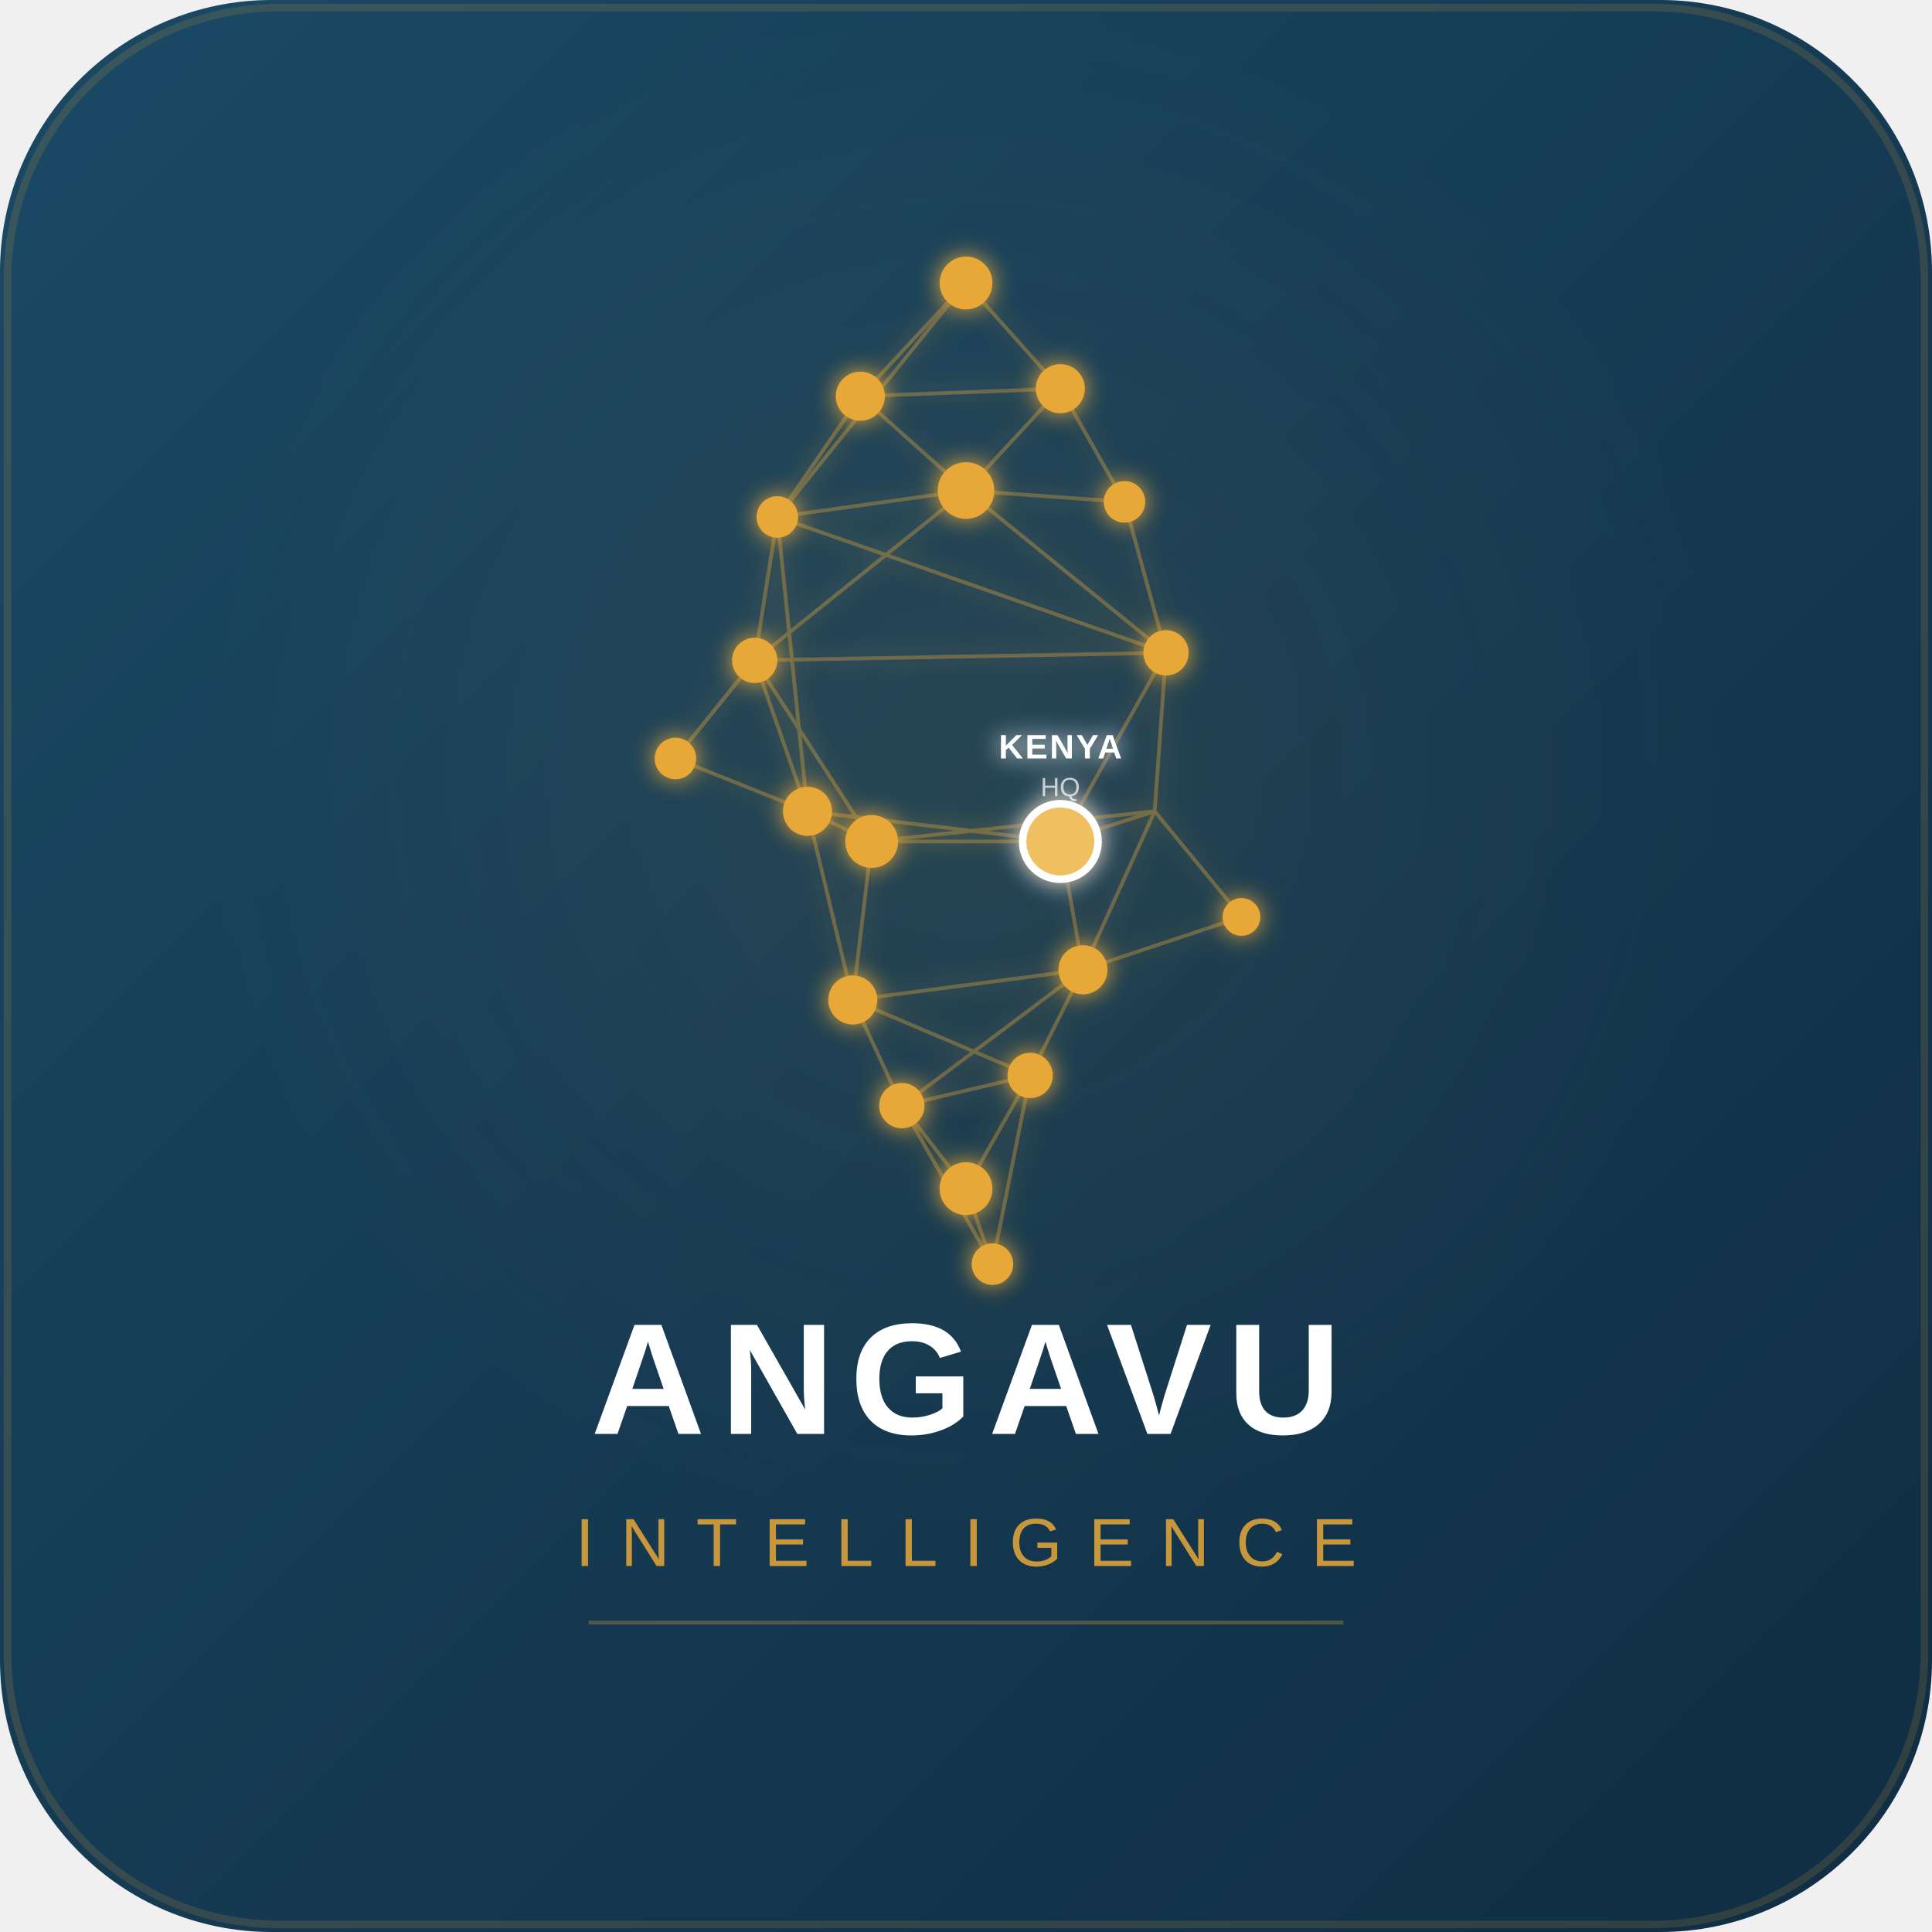
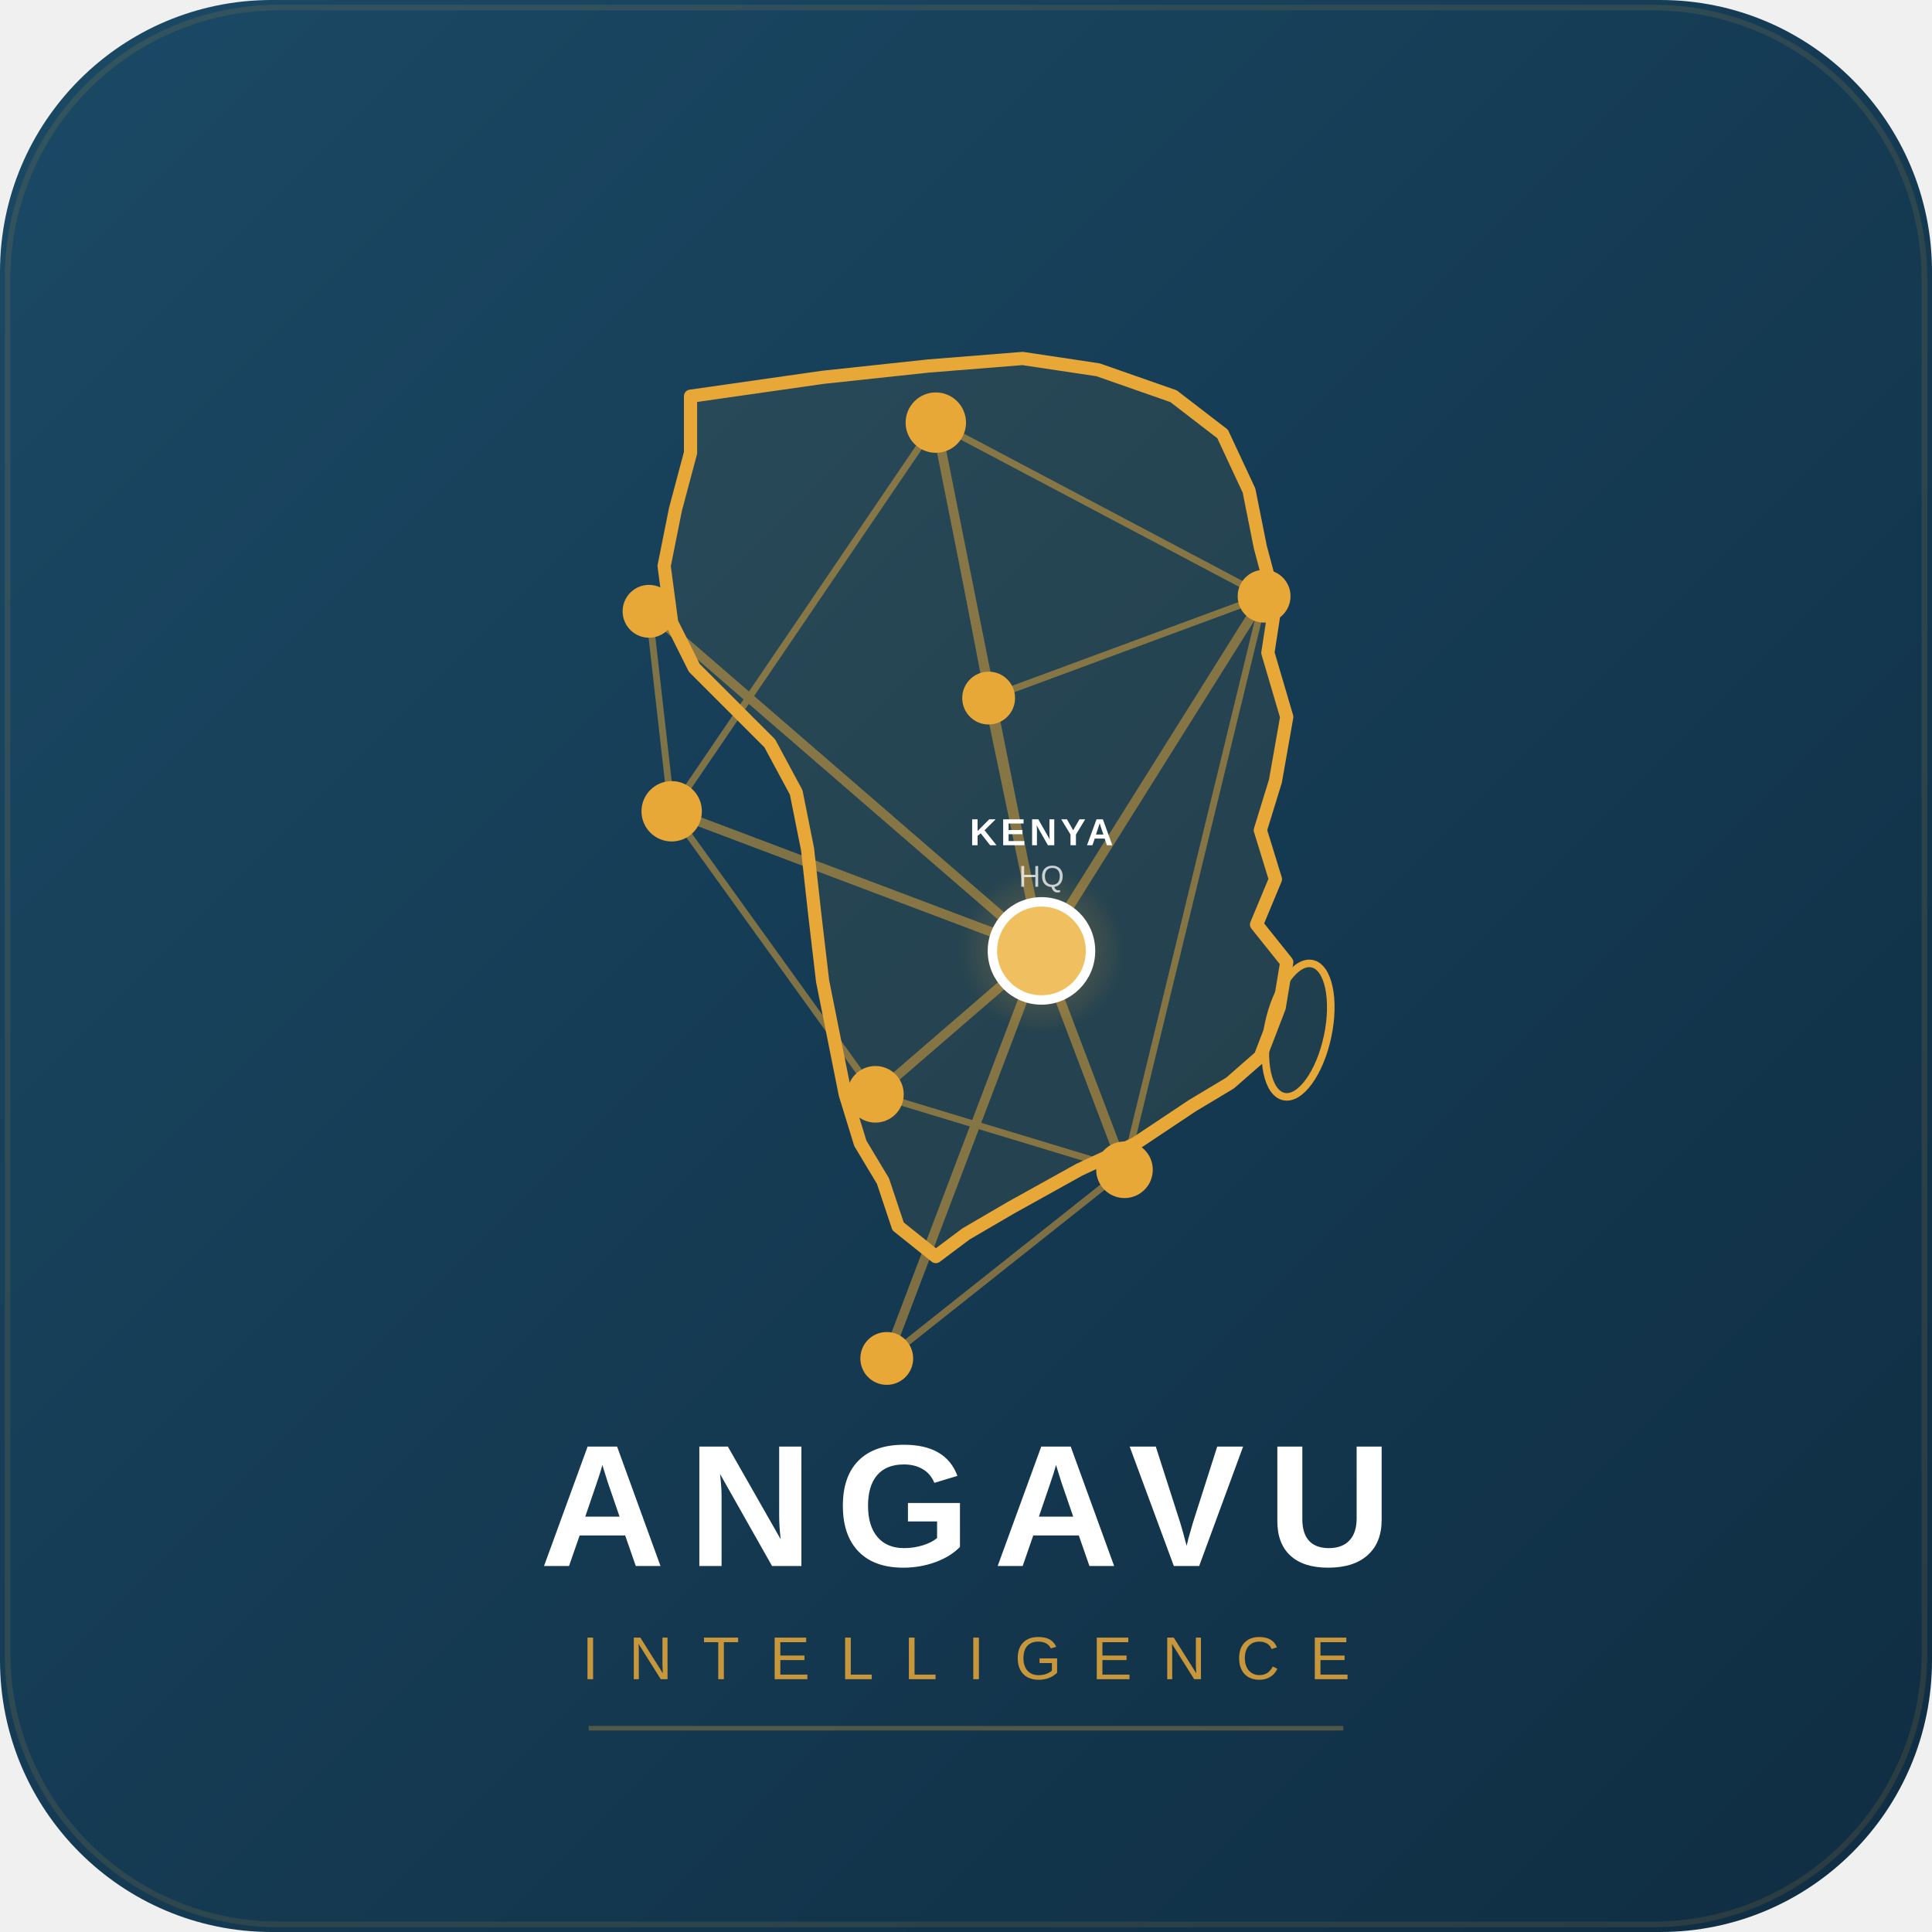
<svg xmlns="http://www.w3.org/2000/svg" viewBox="0 0 512 512" width="512" height="512">
  <defs>
-     <linearGradient id="bgGrad" x1="0%" y1="0%" x2="100%" y2="100%">
+     <linearGradient id="bg" x1="0" y1="0" x2="1" y2="1">
      <stop offset="0%" stop-color="#1B4965" />
      <stop offset="100%" stop-color="#0F2D42" />
    </linearGradient>
-     <clipPath id="roundClip">
+     <radialGradient id="nairobiGlow" cx="50%" cy="50%" r="50%">
+       <stop offset="0%" stop-color="#F0C060" stop-opacity="0.6" />
+       <stop offset="60%" stop-color="#E8A838" stop-opacity="0.15" />
+       <stop offset="100%" stop-color="#E8A838" stop-opacity="0" />
+     </radialGradient>
+     <clipPath id="rounded">
      <rect width="512" height="512" rx="72" ry="72" />
    </clipPath>
-     <radialGradient id="glow" cx="50%" cy="40%" r="40%">
-       <stop offset="0%" stop-color="#E8A838" stop-opacity="0.08" />
-       <stop offset="100%" stop-color="#E8A838" stop-opacity="0" />
-     </radialGradient>
-     <filter id="nodeGlow">
-       <feGaussianBlur stdDeviation="3" result="blur" />
-       <feMerge>
-         <feMergeNode in="blur" />
-         <feMergeNode in="SourceGraphic" />
-       </feMerge>
-     </filter>
  </defs>
-   <g clip-path="url(#roundClip)">
-     <rect width="512" height="512" fill="url(#bgGrad)" />
-     <rect width="512" height="512" fill="url(#glow)" />
-     <g transform="translate(256, 215)" filter="url(#nodeGlow)">
-       <g stroke="#E8A838" stroke-width="1" opacity="0.35" fill="none">
-         <line x1="0" y1="-140" x2="-28" y2="-110" />
-         <line x1="0" y1="-140" x2="25" y2="-112" />
-         <line x1="-28" y1="-110" x2="25" y2="-112" />
-         <line x1="-28" y1="-110" x2="-50" y2="-78" />
-         <line x1="25" y1="-112" x2="42" y2="-82" />
-         <line x1="-28" y1="-110" x2="0" y2="-85" />
-         <line x1="25" y1="-112" x2="0" y2="-85" />
-         <line x1="-50" y1="-78" x2="0" y2="-85" />
-         <line x1="42" y1="-82" x2="0" y2="-85" />
-         <line x1="-50" y1="-78" x2="-56" y2="-40" />
-         <line x1="42" y1="-82" x2="53" y2="-42" />
-         <line x1="0" y1="-85" x2="-56" y2="-40" />
-         <line x1="0" y1="-85" x2="53" y2="-42" />
-         <line x1="-50" y1="-78" x2="53" y2="-42" />
-         <line x1="-56" y1="-40" x2="53" y2="-42" />
-         <line x1="-56" y1="-40" x2="-42" y2="0" />
-         <line x1="53" y1="-42" x2="50" y2="0" />
-         <line x1="-56" y1="-40" x2="-25" y2="8" />
-         <line x1="53" y1="-42" x2="25" y2="8" />
-         <line x1="-42" y1="0" x2="-25" y2="8" />
-         <line x1="50" y1="0" x2="25" y2="8" />
-         <line x1="-25" y1="8" x2="25" y2="8" />
-         <line x1="-42" y1="0" x2="25" y2="8" />
-         <line x1="50" y1="0" x2="-25" y2="8" />
-         <line x1="-25" y1="8" x2="-30" y2="50" />
-         <line x1="25" y1="8" x2="31" y2="42" />
-         <line x1="-42" y1="0" x2="-30" y2="50" />
-         <line x1="50" y1="0" x2="31" y2="42" />
-         <line x1="-30" y1="50" x2="31" y2="42" />
-         <line x1="-30" y1="50" x2="-17" y2="78" />
-         <line x1="31" y1="42" x2="17" y2="70" />
-         <line x1="-30" y1="50" x2="17" y2="70" />
-         <line x1="31" y1="42" x2="-17" y2="78" />
-         <line x1="-17" y1="78" x2="17" y2="70" />
-         <line x1="-17" y1="78" x2="0" y2="100" />
-         <line x1="17" y1="70" x2="0" y2="100" />
-         <line x1="-17" y1="78" x2="7" y2="120" />
-         <line x1="17" y1="70" x2="7" y2="120" />
-         <line x1="0" y1="100" x2="7" y2="120" />
-         <line x1="50" y1="0" x2="73" y2="28" />
-         <line x1="31" y1="42" x2="73" y2="28" />
-         <line x1="0" y1="-140" x2="-50" y2="-78" />
-         <line x1="-50" y1="-78" x2="-42" y2="0" />
-         <line x1="-56" y1="-40" x2="-77" y2="-14" />
-         <line x1="-77" y1="-14" x2="-42" y2="0" />
-         <line x1="-77" y1="-14" x2="-56" y2="-40" />
-       </g>
-       <circle cx="0" cy="-140" r="7" fill="#E8A838" />
-       <circle cx="-28" cy="-110" r="6.5" fill="#E8A838" />
-       <circle cx="25" cy="-112" r="6.5" fill="#E8A838" />
-       <circle cx="-77" cy="-14" r="5.5" fill="#E8A838" />
-       <circle cx="-56" cy="-40" r="6" fill="#E8A838" />
-       <circle cx="-50" cy="-78" r="5.5" fill="#E8A838" />
-       <circle cx="42" cy="-82" r="5.5" fill="#E8A838" />
-       <circle cx="0" cy="-85" r="7.5" fill="#E8A838" />
-       <circle cx="-42" cy="0" r="6.5" fill="#E8A838" />
-       <circle cx="53" cy="-42" r="6" fill="#E8A838" />
-       <circle cx="-25" cy="8" r="7" fill="#E8A838" />
-       <circle cx="25" cy="8" r="10" fill="#F0C060" stroke="#FFFFFF" stroke-width="2" />
-       <circle cx="-30" cy="50" r="6.5" fill="#E8A838" />
-       <circle cx="31" cy="42" r="6.5" fill="#E8A838" />
-       <circle cx="73" cy="28" r="5" fill="#E8A838" />
-       <circle cx="-17" cy="78" r="6" fill="#E8A838" />
-       <circle cx="17" cy="70" r="6" fill="#E8A838" />
-       <circle cx="0" cy="100" r="7" fill="#E8A838" />
-       <circle cx="7" cy="120" r="5.5" fill="#E8A838" />
-       <text x="25" y="-14" text-anchor="middle" font-family="'Segoe UI',Arial,sans-serif" font-size="9" font-weight="700" fill="#FFFFFF" letter-spacing="0.5">KENYA</text>
-       <text x="25" y="-4" text-anchor="middle" font-family="'Segoe UI',Arial,sans-serif" font-size="7" fill="#FFFFFF" opacity="0.7">HQ</text>
+   <g clip-path="url(#rounded)">
+     <rect width="512" height="512" fill="url(#bg)" />
+     <g transform="translate(256,225)">
+       <path d="M-73,-120 L-38,-125 L-10,-128 L15,-130 L35,-127 L55,-120 L68,-110                L75,-95 L78,-80 L82,-65 L80,-52 L85,-35 L82,-18 L78,-5                L82,8 L77,20 L85,30 L83,42 L78,55 L70,62 L60,68                L45,78 L30,85 L12,95 L0,102 L-8,108                L-18,100 L-22,88 L-28,78 L-32,65 L-35,50                L-38,35 L-40,18 L-42,0 L-45,-15                L-52,-28 L-62,-38 L-72,-48 L-78,-60                L-80,-75 L-77,-90 L-73,-105 L-73,-120Z" fill="#E8A838" fill-opacity="0.08" stroke="#E8A838" stroke-width="3.5" stroke-linejoin="round" />
+       <ellipse cx="88" cy="48" rx="8" ry="18" fill="#E8A838" fill-opacity="0.06" stroke="#E8A838" stroke-width="2" transform="rotate(12,88,48)" />
    </g>
-     <text x="256" y="380" text-anchor="middle" font-family="'Segoe UI','Helvetica Neue',Arial,sans-serif" font-size="42" font-weight="700" fill="#FFFFFF" letter-spacing="4">ANGAVU</text>
-     <text x="256" y="415" text-anchor="middle" font-family="'Segoe UI','Helvetica Neue',Arial,sans-serif" font-size="18" font-weight="300" fill="#E8A838" letter-spacing="7" opacity="0.85">INTELLIGENCE</text>
-     <line x1="156" y1="430" x2="356" y2="430" stroke="#E8A838" stroke-width="1" opacity="0.3" />
+     <g stroke="#E8A838" stroke-linecap="round" opacity="0.5">
+       <line x1="276" y1="252" x2="248" y2="112" stroke-width="2.5" />
+       <line x1="276" y1="252" x2="178" y2="215" stroke-width="2.5" />
+       <line x1="276" y1="252" x2="262" y2="185" stroke-width="2.5" />
+       <line x1="276" y1="252" x2="335" y2="158" stroke-width="2.5" />
+       <line x1="276" y1="252" x2="232" y2="290" stroke-width="2.5" />
+       <line x1="276" y1="252" x2="298" y2="310" stroke-width="2.5" />
+       <line x1="276" y1="252" x2="235" y2="360" stroke-width="2.5" />
+       <line x1="276" y1="252" x2="172" y2="162" stroke-width="2.5" />
+       <line x1="248" y1="112" x2="178" y2="215" stroke-width="1.8" />
+       <line x1="248" y1="112" x2="262" y2="185" stroke-width="1.8" />
+       <line x1="248" y1="112" x2="335" y2="158" stroke-width="1.8" />
+       <line x1="178" y1="215" x2="172" y2="162" stroke-width="1.8" />
+       <line x1="178" y1="215" x2="232" y2="290" stroke-width="1.8" />
+       <line x1="232" y1="290" x2="298" y2="310" stroke-width="1.8" />
+       <line x1="298" y1="310" x2="235" y2="360" stroke-width="1.8" />
+       <line x1="262" y1="185" x2="335" y2="158" stroke-width="1.8" />
+       <line x1="335" y1="158" x2="298" y2="310" stroke-width="1.8" />
+     </g>
+     <circle cx="248" cy="112" r="8" fill="#E8A838" />
+     <circle cx="172" cy="162" r="7" fill="#E8A838" />
+     <circle cx="178" cy="215" r="8" fill="#E8A838" />
+     <circle cx="262" cy="185" r="7" fill="#E8A838" />
+     <circle cx="335" cy="158" r="7" fill="#E8A838" />
+     <circle cx="232" cy="290" r="7.5" fill="#E8A838" />
+     <circle cx="298" cy="310" r="7.5" fill="#E8A838" />
+     <circle cx="235" cy="360" r="7" fill="#E8A838" />
+     <circle cx="276" cy="252" r="22" fill="url(#nairobiGlow)" />
+     <circle cx="276" cy="252" r="13" fill="#F0C060" stroke="#FFFFFF" stroke-width="2.5" />
+     <text x="276" y="224" text-anchor="middle" font-family="'Segoe UI',Arial,sans-serif" font-size="10" font-weight="700" fill="#FFFFFF" letter-spacing="1">KENYA</text>
+     <text x="276" y="235" text-anchor="middle" font-family="'Segoe UI',Arial,sans-serif" font-size="8" fill="#FFFFFF" opacity="0.75">HQ</text>
+     <text x="256" y="415" text-anchor="middle" font-family="'Segoe UI','Helvetica Neue',Arial,sans-serif" font-size="46" font-weight="700" fill="#FFFFFF" letter-spacing="6">ANGAVU</text>
+     <text x="256" y="445" text-anchor="middle" font-family="'Segoe UI','Helvetica Neue',Arial,sans-serif" font-size="16" font-weight="300" fill="#E8A838" letter-spacing="8" opacity="0.85">INTELLIGENCE</text>
+     <line x1="156" y1="458" x2="356" y2="458" stroke="#E8A838" stroke-width="1.2" opacity="0.3" />
  </g>
-   <rect x="2" y="2" width="508" height="508" rx="72" ry="72" fill="none" stroke="#E8A838" stroke-width="2" opacity="0.15" />
+   <rect x="2" y="2" width="508" height="508" rx="72" ry="72" fill="none" stroke="#E8A838" stroke-width="1.5" opacity="0.12" />
</svg>
